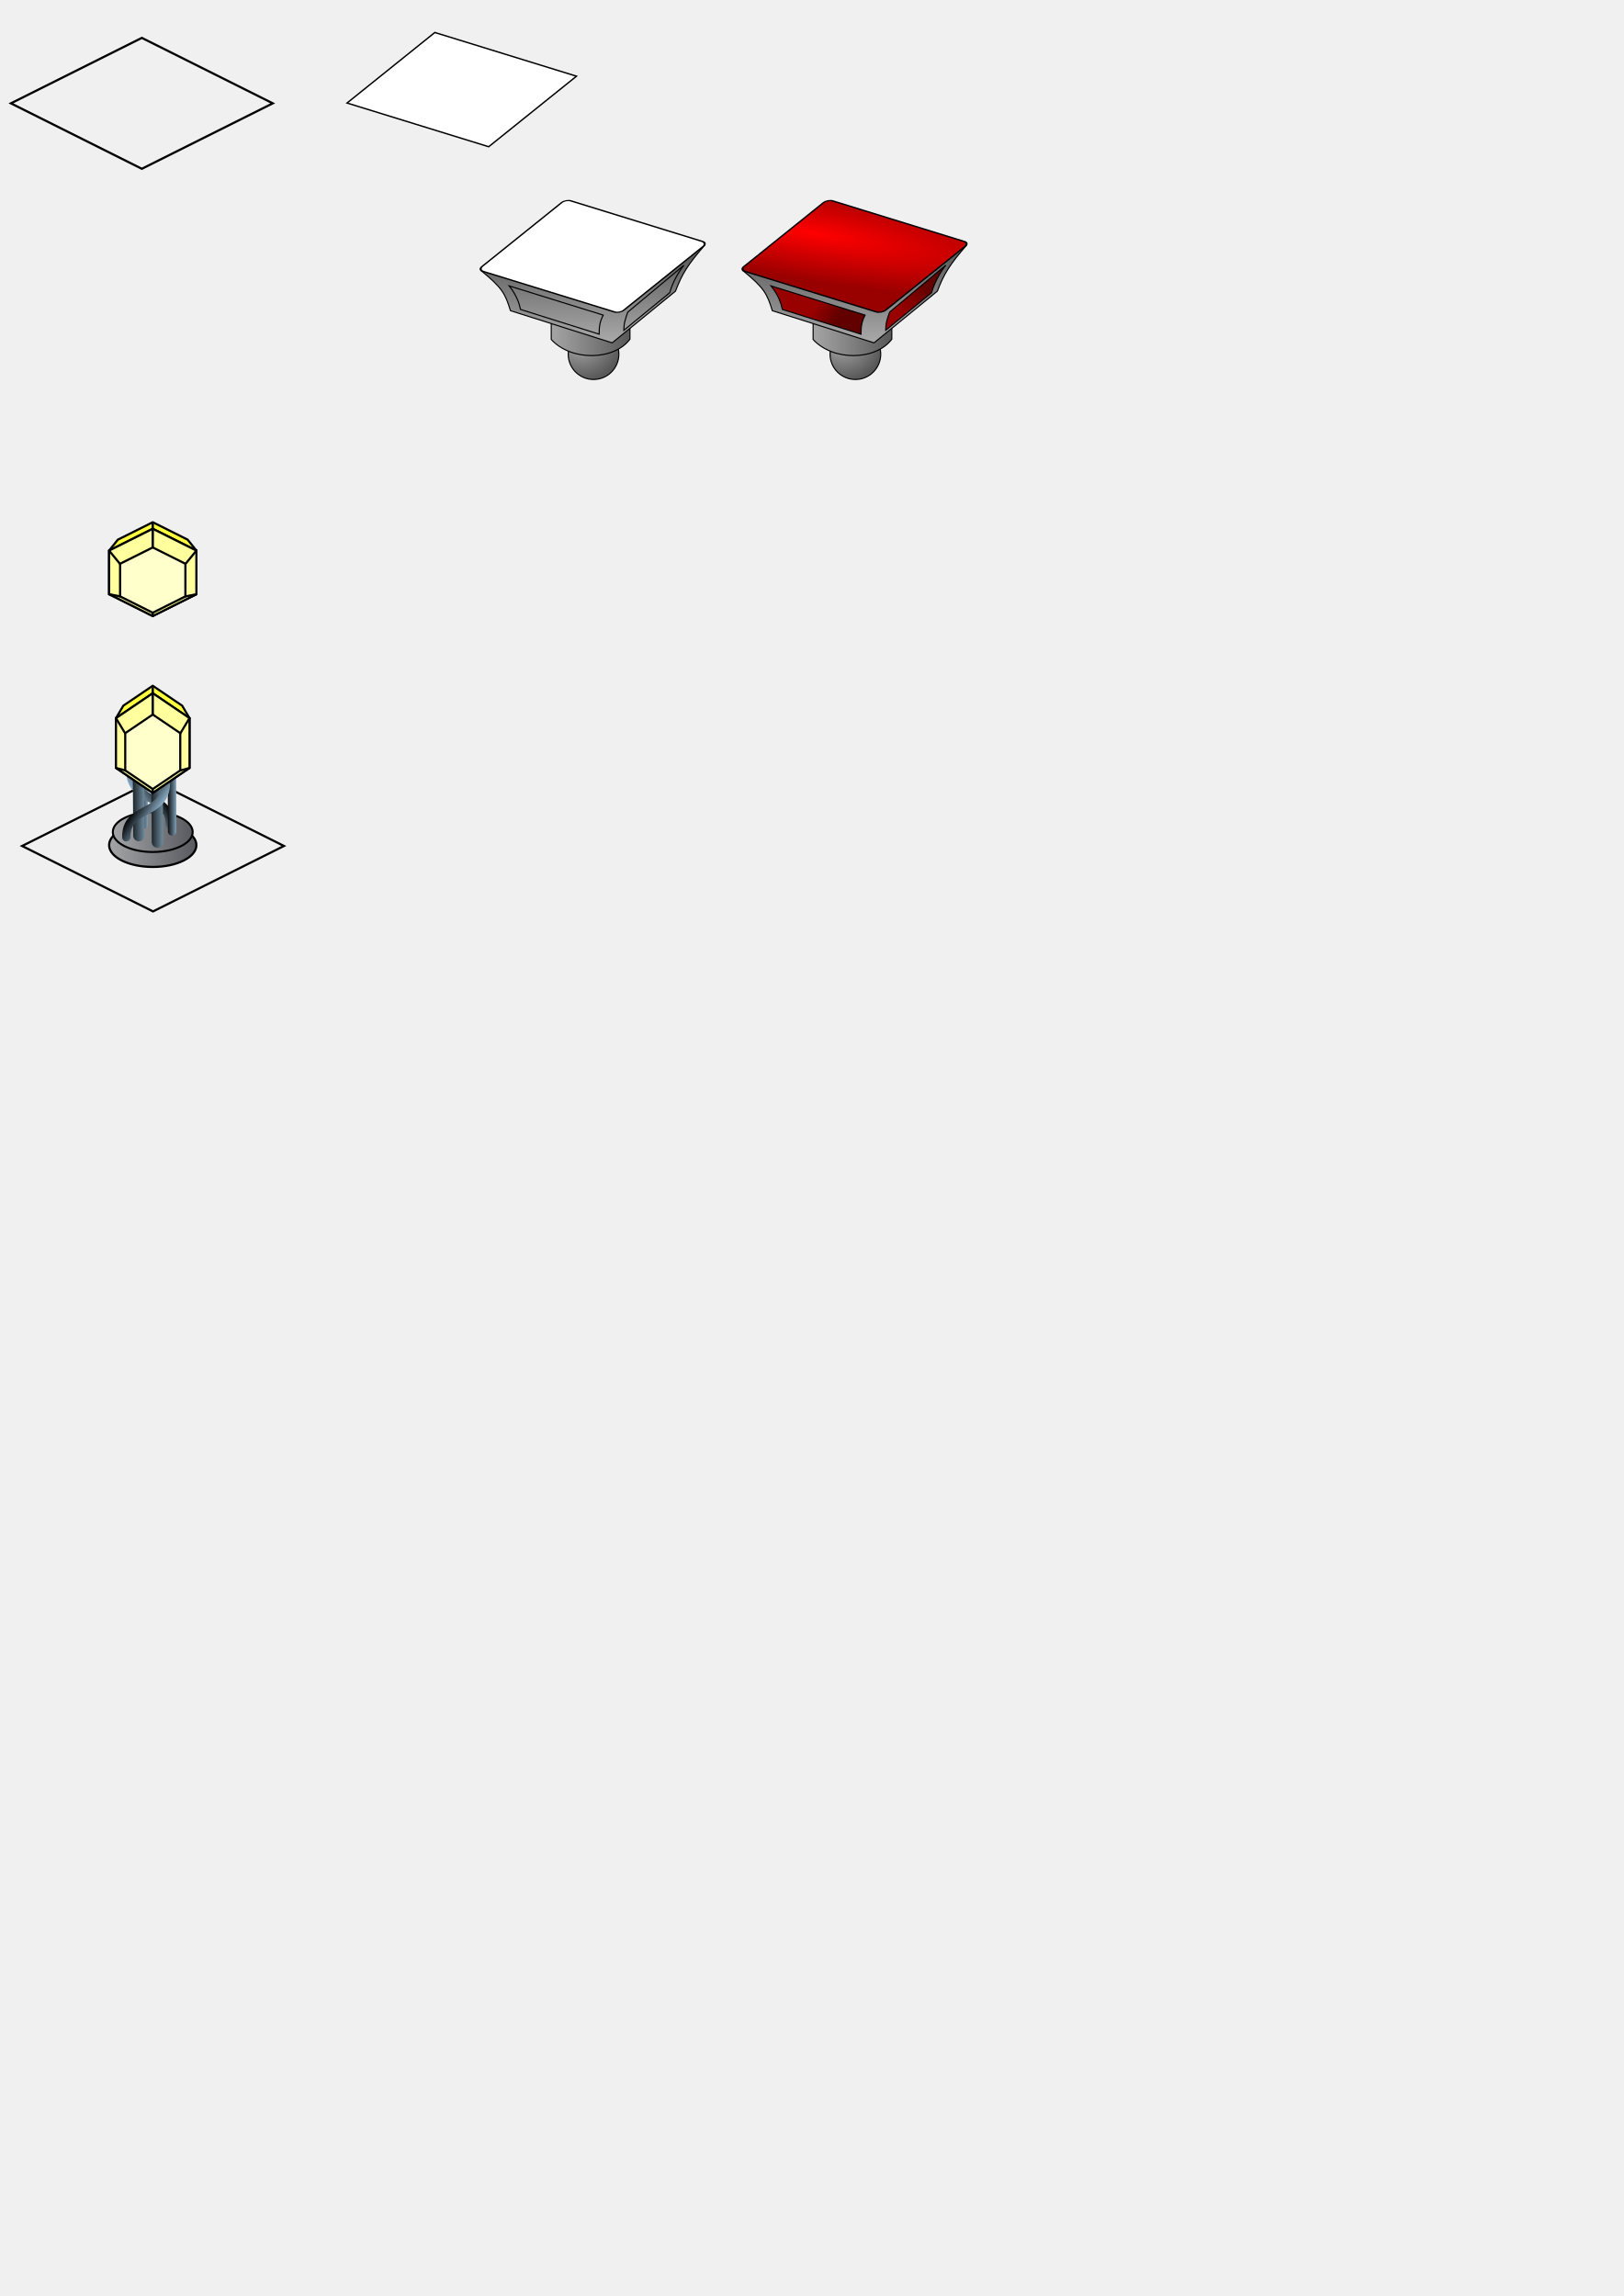
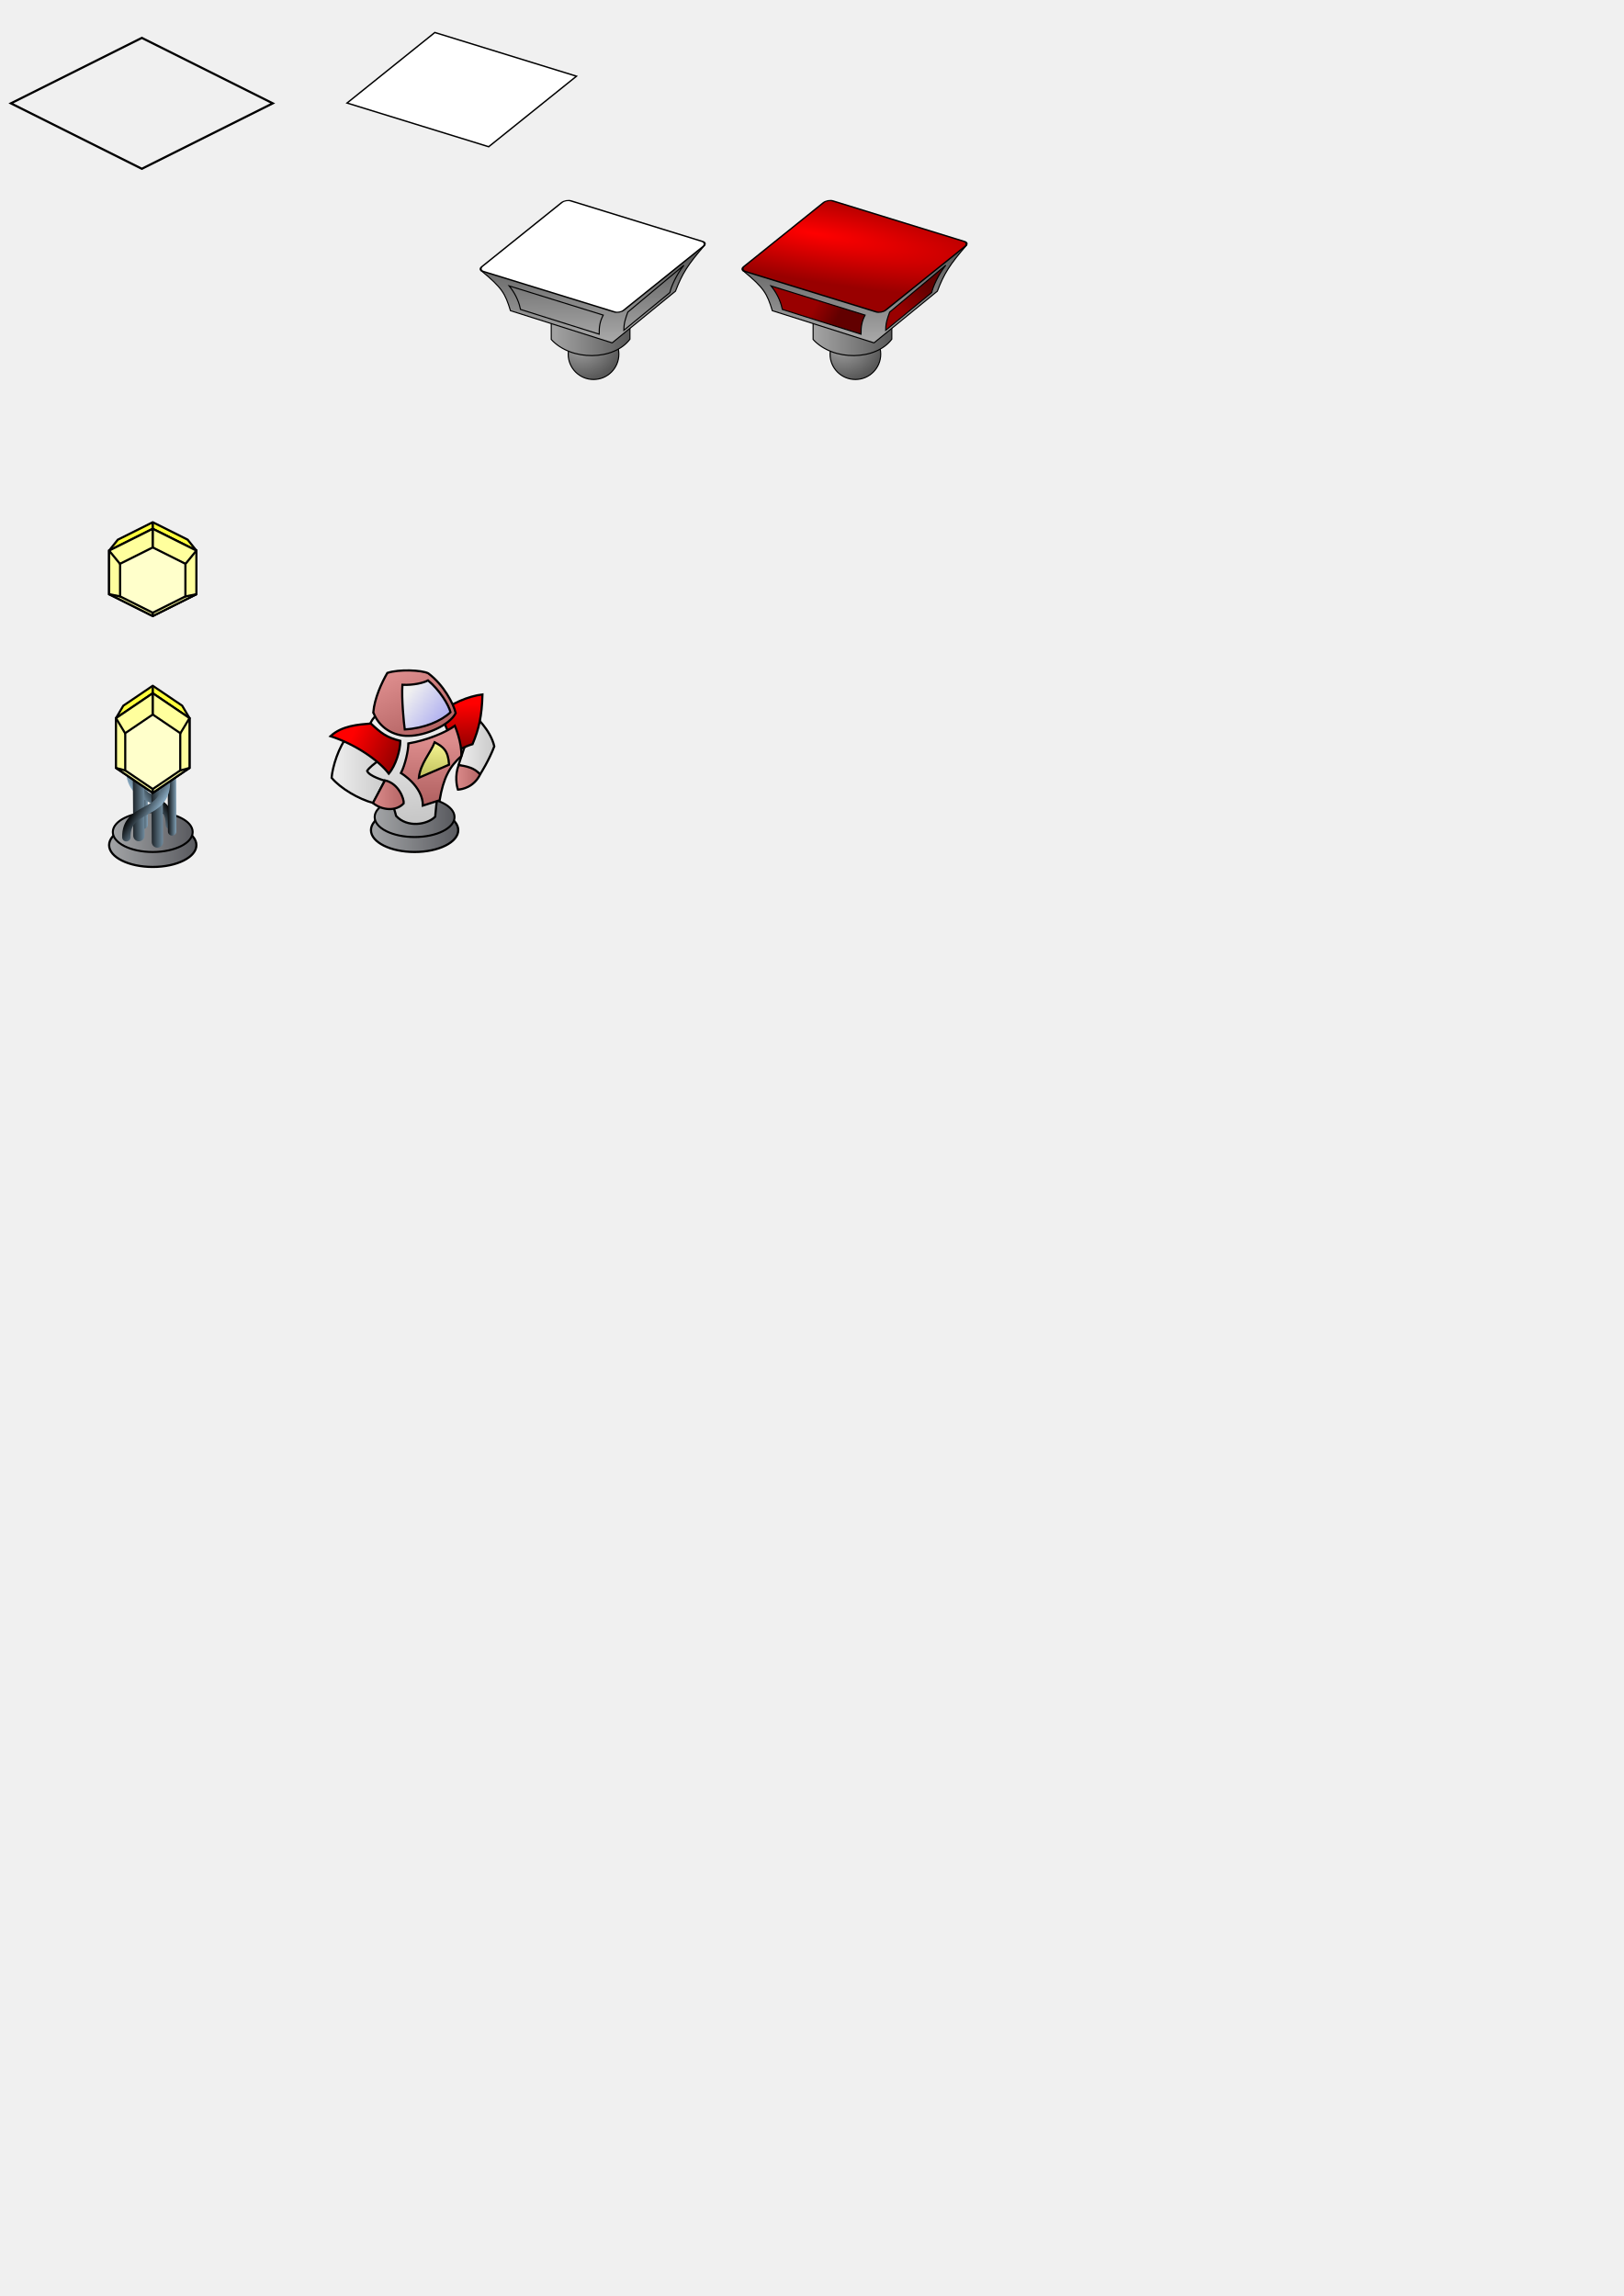
<svg xmlns="http://www.w3.org/2000/svg" xmlns:ns1="http://www.openswatchbook.org/uri/2009/osb" xmlns:xlink="http://www.w3.org/1999/xlink" width="210mm" height="297mm" viewBox="0 0 744.094 1052.362" id="svg2" version="1.1">
  <defs id="defs4">
+     <linearGradient id="linearGradient5955-6">
+       <stop id="stop5965" offset="0" style="stop-color:#c8c864;stop-opacity:1" />
+       <stop id="stop5967" offset="1" style="stop-color:#f0f08c;stop-opacity:1" />
+     </linearGradient>
+     <linearGradient id="linearGradient5933">
+       <stop style="stop-color:#dc8c8c;stop-opacity:1" offset="0" id="stop5935" />
+       <stop style="stop-color:#b46464;stop-opacity:1" offset="1" id="stop5937" />
+     </linearGradient>
+     <linearGradient id="linearGradient5911-5">
+       <stop id="stop5921" offset="0" style="stop-color:#f0f0f0;stop-opacity:1;" />
+       <stop id="stop5923" offset="1" style="stop-color:#b4b4f0;stop-opacity:1" />
+     </linearGradient>
+     <linearGradient id="light_gray-3">
+       <stop style="stop-color:#f0f0f0;stop-opacity:1" offset="0" id="stop5883" />
+       <stop style="stop-color:#c8c8c8;stop-opacity:1" offset="1" id="stop5885" />
+     </linearGradient>
    <linearGradient id="linearGradient5833">
      <stop id="stop5835" offset="0" style="stop-color:#a6a6a6;stop-opacity:1" />
      <stop id="stop5837" offset="1" style="stop-color:#585858;stop-opacity:1" />
    </linearGradient>
    <linearGradient id="linearGradient5791-3-6">
      <stop style="stop-color:#620000;stop-opacity:1" offset="0" id="stop5815" />
      <stop style="stop-color:#990000;stop-opacity:1" offset="1" id="stop5817" />
    </linearGradient>
    <linearGradient id="linearGradient5791-3">
      <stop id="stop5801" offset="0" style="stop-color:#ff0000;stop-opacity:1" />
      <stop id="stop5803" offset="1" style="stop-color:#990000;stop-opacity:1" />
    </linearGradient>
    <linearGradient id="linearGradient4323" ns1:paint="solid">
      <stop style="stop-color:#4f4f4f;stop-opacity:1;" offset="0" id="stop4325" />
    </linearGradient>
    <linearGradient id="linearGradient4261">
      <stop style="stop-color:#a4a6a8;stop-opacity:1" offset="0" id="stop4263" />
      <stop style="stop-color:#58595e;stop-opacity:1" offset="1" id="stop4265" />
    </linearGradient>
    <linearGradient id="linearGradient4231">
      <stop style="stop-color:#000000;stop-opacity:1;" offset="0" id="stop4233" />
      <stop style="stop-color:#86a7be;stop-opacity:1" offset="1" id="stop4235" />
    </linearGradient>
    <linearGradient id="linearGradient4221" ns1:paint="gradient">
      <stop style="stop-color:#000000;stop-opacity:1;" offset="0" id="stop4223" />
      <stop style="stop-color:#000000;stop-opacity:0;" offset="1" id="stop4225" />
    </linearGradient>
    <linearGradient xlink:href="#linearGradient4231" id="linearGradient4239" x1="57.595" y1="367.853" x2="66.333" y2="367.853" gradientUnits="userSpaceOnUse" gradientTransform="translate(1.428571,-1.696429)" />
    <linearGradient xlink:href="#linearGradient4231" id="linearGradient4243" gradientUnits="userSpaceOnUse" gradientTransform="translate(9.910714,1.25)" x1="57.595" y1="367.853" x2="66.333" y2="367.853" />
    <linearGradient xlink:href="#linearGradient4231" id="linearGradient4247" gradientUnits="userSpaceOnUse" gradientTransform="matrix(0.5203859,0,0,1.052338,46.50102,-23.73929)" x1="57.595" y1="367.853" x2="66.333" y2="367.853" />
    <linearGradient xlink:href="#linearGradient4231" id="linearGradient4251" gradientUnits="userSpaceOnUse" gradientTransform="matrix(0.5203859,0,0,1.052338,33.4653,-26.86429)" x1="57.595" y1="367.853" x2="66.333" y2="367.853" />
    <linearGradient xlink:href="#linearGradient4231" id="linearGradient4255" gradientUnits="userSpaceOnUse" gradientTransform="matrix(0.5203859,0,0,1.052338,25.51887,-21.95358)" x1="74.753" y1="368.023" x2="83.491" y2="379.053" />
    <linearGradient xlink:href="#linearGradient4231" id="linearGradient4259" gradientUnits="userSpaceOnUse" gradientTransform="matrix(-0.5203859,0,0,1.052338,110.2291,-27.66786)" x1="74.753" y1="368.023" x2="83.491" y2="379.053" />
    <linearGradient xlink:href="#linearGradient4261" id="linearGradient4267" x1="51.243" y1="381.362" x2="88.757" y2="381.362" gradientUnits="userSpaceOnUse" />
    <linearGradient xlink:href="#linearGradient4261" id="linearGradient4275" x1="49.5" y1="387.362" x2="90.5" y2="387.362" gradientUnits="userSpaceOnUse" />
    <radialGradient xlink:href="#linearGradient5833" id="radialGradient4313" cx="265.929" cy="158.041" fx="265.929" fy="158.041" r="11.857" gradientUnits="userSpaceOnUse" gradientTransform="matrix(1.572162,-0.04948117,0.04378425,1.391154,-159.0739,-48.65983)" />
    <linearGradient xlink:href="#linearGradient5833" id="linearGradient4321" x1="252.357" y1="138.241" x2="288.929" y2="138.241" gradientUnits="userSpaceOnUse" />
    <linearGradient xlink:href="#linearGradient5833" id="linearGradient5771" x1="270.063" y1="155.256" x2="270.229" y2="114.541" gradientUnits="userSpaceOnUse" />
    <radialGradient xlink:href="#linearGradient5833" id="radialGradient5785" gradientUnits="userSpaceOnUse" gradientTransform="matrix(1.572162,-0.04948117,0.04378425,1.391154,-39.07392,-48.65983)" cx="265.929" cy="158.041" fx="265.929" fy="158.041" r="11.857" />
    <linearGradient xlink:href="#linearGradient5833" id="linearGradient5787" gradientUnits="userSpaceOnUse" x1="252.357" y1="138.241" x2="288.929" y2="138.241" gradientTransform="translate(120,0)" />
    <linearGradient xlink:href="#linearGradient5833" id="linearGradient5789" gradientUnits="userSpaceOnUse" x1="270.063" y1="155.256" x2="270.229" y2="114.541" gradientTransform="translate(120,0)" />
    <radialGradient xlink:href="#linearGradient5791-3" id="radialGradient5797" cx="389.28" cy="-20.964" fx="389.28" fy="-20.964" r="34.354" gradientTransform="matrix(3.085987,-0.1204755,-1.331777,0.9787315,-846.4932,58.03178)" gradientUnits="userSpaceOnUse" />
    <linearGradient xlink:href="#linearGradient5791-3-6" id="linearGradient5811" x1="382.992" y1="147.034" x2="373.058" y2="141.142" gradientUnits="userSpaceOnUse" />
    <linearGradient xlink:href="#linearGradient5791-3-6" id="linearGradient5825" x1="425.632" y1="131.648" x2="412.723" y2="142.541" gradientUnits="userSpaceOnUse" />
+     <linearGradient xlink:href="#light_gray-3" id="linearGradient5873" x1="185.668" y1="329.22" x2="190.189" y2="374.803" gradientUnits="userSpaceOnUse" />
+     <linearGradient xlink:href="#linearGradient5933" id="linearGradient5893" x1="199.565" y1="339.794" x2="199.302" y2="366.307" gradientUnits="userSpaceOnUse" />
+     <linearGradient xlink:href="#linearGradient5791-3" id="linearGradient5901" x1="161.038" y1="337.981" x2="181.475" y2="347.356" gradientUnits="userSpaceOnUse" />
+     <linearGradient xlink:href="#linearGradient5791-3" id="linearGradient5909" x1="210.873" y1="322.859" x2="211.79" y2="341.877" gradientUnits="userSpaceOnUse" />
+     <linearGradient xlink:href="#linearGradient5911-5" id="linearGradient5917" x1="187.738" y1="316.359" x2="202.897" y2="327.698" gradientUnits="userSpaceOnUse" />
+     <linearGradient xlink:href="#linearGradient5933" id="linearGradient5931" x1="181.456" y1="309.067" x2="194.08" y2="336.657" gradientUnits="userSpaceOnUse" />
+     <linearGradient xlink:href="#light_gray-3" id="linearGradient5945" x1="151.451" y1="352.819" x2="178.618" y2="352.819" gradientUnits="userSpaceOnUse" />
+     <linearGradient xlink:href="#light_gray-3" id="linearGradient5953" x1="209.547" y1="341.297" x2="227.038" y2="341.297" gradientUnits="userSpaceOnUse" />
+     <linearGradient xlink:href="#linearGradient5955-6" id="linearGradient5961" x1="199.331" y1="354.193" x2="199.809" y2="342.05" gradientUnits="userSpaceOnUse" />
+     <linearGradient xlink:href="#linearGradient5933" id="linearGradient5975" x1="170.257" y1="364.232" x2="185.518" y2="364.232" gradientUnits="userSpaceOnUse" />
+     <linearGradient xlink:href="#linearGradient5933" id="linearGradient5983" x1="208.596" y1="356.295" x2="220.623" y2="356.295" gradientUnits="userSpaceOnUse" />
+     <linearGradient xlink:href="#linearGradient4261" id="linearGradient5993" gradientUnits="userSpaceOnUse" x1="49.5" y1="387.362" x2="90.5" y2="387.362" gradientTransform="translate(120,-6.857143)" />
+     <linearGradient xlink:href="#linearGradient4261" id="linearGradient5995" gradientUnits="userSpaceOnUse" x1="51.243" y1="381.362" x2="88.757" y2="381.362" gradientTransform="translate(120,-6.857143)" />
  </defs>
  <g id="layer1">
+     <ellipse ry="10" rx="20" cy="380.505" cx="190" id="ellipse5989" style="fill:url(#linearGradient5993);fill-opacity:1;stroke:#000000;stroke-width:1;stroke-linecap:round;stroke-miterlimit:4;stroke-dasharray:none;stroke-opacity:1" />
+     <ellipse style="fill:url(#linearGradient5995);fill-opacity:1;stroke:#000000;stroke-width:0.915;stroke-linecap:round;stroke-miterlimit:4;stroke-dasharray:none;stroke-opacity:1" id="ellipse5991" cx="190" cy="374.505" rx="18.299" ry="9.15" />
+     <path style="fill:url(#linearGradient5873);fill-rule:evenodd;stroke:#000000;stroke-width:1px;stroke-linecap:butt;stroke-linejoin:miter;stroke-opacity:1;fill-opacity:1" d="m 175,326.201 c -2.857,1.964 -4.643,2.5 -6.339,8.393 0,0 -4.375,8.571 -2.232,19.375 8.214,5.089 12.084,8.355 15.105,20.025 5.045,5.491 14.195,4.084 17.9,0.334 1.161,-13.61 2.531,-20.716 13.602,-29.912 -0.268,-4.732 -0.536,-15 -9.107,-18.661 z" id="path5849" />
+     <path style="fill:url(#linearGradient5953);fill-rule:evenodd;stroke:#000000;stroke-width:1px;stroke-linecap:butt;stroke-linejoin:miter;stroke-opacity:1;fill-opacity:1.0" d="m 217.589,328.166 c 0,0 7.232,6.339 8.929,13.929 -2.321,6.25 -6.35,12.584 -6.35,12.584 l -10,-4.139 z" id="path5865" />
    <circle style="fill:url(#radialGradient4313);fill-opacity:1.0;stroke:#000000;stroke-width:0.5;stroke-linecap:round;stroke-linejoin:round;stroke-miterlimit:4;stroke-dasharray:none;stroke-opacity:1" id="path4301" cx="272" cy="162.326" r="11.607" />
    <path style="fill:url(#linearGradient4321);fill-opacity:1.0;fill-rule:evenodd;stroke:#000000;stroke-width:0.5;stroke-linecap:butt;stroke-linejoin:miter;stroke-opacity:1;stroke-miterlimit:4;stroke-dasharray:none" d="m 252.607,115.291 0.02,40.305 c 9.235,10.085 28.727,9.668 36.052,-0.126 l 0,-41.964 z" id="path4299" />
    <path style="fill:none;fill-rule:evenodd;stroke:#000000;stroke-width:1px;stroke-linecap:butt;stroke-linejoin:miter;stroke-opacity:1" d="m 5,47.362 60,-30 60,30 -60,30 z" id="path4159" />
-     <path id="path4161" d="m 10.127,387.747 60,-30 60,30 -60,30 z" style="fill:none;fill-rule:evenodd;stroke:#000000;stroke-width:1px;stroke-linecap:butt;stroke-linejoin:miter;stroke-opacity:1" />
    <ellipse style="fill:url(#linearGradient4275);fill-opacity:1.0;stroke:#000000;stroke-width:1;stroke-linecap:round;stroke-miterlimit:4;stroke-dasharray:none;stroke-opacity:1" id="path4165" cx="70" cy="387.362" rx="20" ry="10" />
    <path id="path4197" d="m 50,252.362 4,-5 16,-8 16,8 4,5 -40,0" style="fill:#ffff3d;fill-opacity:1;fill-rule:evenodd;stroke:#000000;stroke-width:1px;stroke-linecap:butt;stroke-linejoin:round;stroke-opacity:1" />
    <path id="path4199" d="m 70,282.362 20,-10 0,-20 -20,-10 -20,10 0,20 z" style="fill:#ffffb5;fill-opacity:1;fill-rule:evenodd;stroke:#000000;stroke-width:1px;stroke-linecap:butt;stroke-linejoin:miter;stroke-opacity:1" />
    <path style="fill:#ffff9d;fill-opacity:1;fill-rule:evenodd;stroke:#000000;stroke-width:1px;stroke-linecap:butt;stroke-linejoin:miter;stroke-opacity:1" d="m 70,282.362 20,-10 0,-20 -20,-10 -20,10 0,20 z" id="path4201" />
    <path id="path4203" d="m 70,282.362 0,-2 0,0" style="fill:none;fill-rule:evenodd;stroke:#000000;stroke-width:1px;stroke-linecap:butt;stroke-linejoin:miter;stroke-opacity:1" />
    <path id="path4205" d="m 90,272.362 -10,2" style="fill:none;fill-rule:evenodd;stroke:#000000;stroke-width:1px;stroke-linecap:butt;stroke-linejoin:miter;stroke-opacity:1" />
    <path id="path4207" d="m 90,252.362 -9,11" style="fill:none;fill-rule:evenodd;stroke:#000000;stroke-width:1px;stroke-linecap:butt;stroke-linejoin:miter;stroke-opacity:1" />
    <path id="path4209" d="m 70,239.9 0,16.462" style="fill:none;fill-rule:evenodd;stroke:#000000;stroke-width:1.084px;stroke-linecap:butt;stroke-linejoin:miter;stroke-opacity:1" />
    <path id="path4211" d="m 50,252.362 9,11" style="fill:none;fill-rule:evenodd;stroke:#000000;stroke-width:1px;stroke-linecap:butt;stroke-linejoin:miter;stroke-opacity:1" />
    <path id="path4213" d="m 50,272.362 15,3" style="fill:none;fill-rule:evenodd;stroke:#000000;stroke-width:1px;stroke-linecap:butt;stroke-linejoin:miter;stroke-opacity:1" />
    <path id="path4215" d="m 70,280.84 14.962,-7.481 0,-14.962 L 70,250.915 l -14.962,7.481 0,14.962 z" style="fill:#ffffcb;fill-opacity:1;fill-rule:evenodd;stroke:#000000;stroke-width:1;stroke-linecap:butt;stroke-linejoin:miter;stroke-miterlimit:4;stroke-dasharray:none;stroke-opacity:1" />
    <ellipse ry="9.15" rx="18.299" cy="381.362" cx="70" id="ellipse4217" style="fill:url(#linearGradient4267);fill-opacity:1;stroke:#000000;stroke-width:0.915;stroke-linecap:round;stroke-miterlimit:4;stroke-dasharray:none;stroke-opacity:1" />
    <path id="path4249" d="m 65.85,377.953 -0.093,-27.342" style="fill:#ffffcb;fill-opacity:1;fill-rule:evenodd;stroke:url(#linearGradient4251);stroke-width:3.848;stroke-linecap:round;stroke-linejoin:miter;stroke-miterlimit:4;stroke-dasharray:none;stroke-opacity:1" />
    <path id="path4257" d="M 77.844,378.042 C 78.112,363.503 59.991,368.48 59.723,353.289" style="fill:none;fill-opacity:1;fill-rule:evenodd;stroke:url(#linearGradient4259);stroke-width:3.848;stroke-linecap:round;stroke-linejoin:miter;stroke-miterlimit:4;stroke-dasharray:none;stroke-opacity:1" />
    <path style="fill:#ffffcb;fill-opacity:1;fill-rule:evenodd;stroke:url(#linearGradient4247);stroke-width:3.848;stroke-linecap:round;stroke-linejoin:miter;stroke-miterlimit:4;stroke-dasharray:none;stroke-opacity:1" d="m 78.886,381.078 -0.093,-27.342" id="path4245" />
    <path style="fill:#ffffcb;fill-opacity:1;fill-rule:evenodd;stroke:url(#linearGradient4239);stroke-width:5.2;stroke-linecap:round;stroke-linejoin:miter;stroke-miterlimit:4;stroke-dasharray:none;stroke-opacity:1" d="M 63.661,382.987 63.482,357.005" id="path4219" />
    <path id="path4241" d="M 72.143,385.934 71.964,359.951" style="fill:#ffffcb;fill-opacity:1;fill-rule:evenodd;stroke:url(#linearGradient4243);stroke-width:5.2;stroke-linecap:round;stroke-linejoin:miter;stroke-miterlimit:4;stroke-dasharray:none;stroke-opacity:1" />
    <path style="fill:none;fill-opacity:1;fill-rule:evenodd;stroke:url(#linearGradient4255);stroke-width:3.848;stroke-linecap:round;stroke-linejoin:miter;stroke-miterlimit:4;stroke-dasharray:none;stroke-opacity:1" d="M 57.904,383.756 C 57.636,369.217 75.757,374.194 76.025,359.004" id="path4253" />
    <path style="fill:#ffff3d;fill-opacity:1;fill-rule:evenodd;stroke:#000000;stroke-width:0.981px;stroke-linecap:butt;stroke-linejoin:round;stroke-opacity:1" d="M 53.15,329.154 56.52,323.447 70,314.315 l 13.48,9.131 3.37,5.707 -33.7,0" id="path4187" />
    <path style="fill:#ffffb5;fill-opacity:1;fill-rule:evenodd;stroke:#000000;stroke-width:0.981px;stroke-linecap:butt;stroke-linejoin:miter;stroke-opacity:1" d="m 70,363.397 16.85,-11.414 0,-22.829 L 70,317.739 l -16.85,11.414 0,22.829 z" id="path4167" />
    <path id="path4169" d="m 70,363.397 16.85,-11.414 0,-22.829 L 70,317.739 l -16.85,11.414 0,22.829 z" style="fill:#ffff9d;fill-opacity:1;fill-rule:evenodd;stroke:#000000;stroke-width:0.981px;stroke-linecap:butt;stroke-linejoin:miter;stroke-opacity:1" />
    <path style="fill:none;fill-rule:evenodd;stroke:#000000;stroke-width:0.981px;stroke-linecap:butt;stroke-linejoin:miter;stroke-opacity:1" d="m 70,363.397 0,-2.283 0,0" id="path4173" />
    <path style="fill:none;fill-rule:evenodd;stroke:#000000;stroke-width:0.981px;stroke-linecap:butt;stroke-linejoin:miter;stroke-opacity:1" d="m 86.85,351.983 -8.425,2.283" id="path4177" />
    <path style="fill:none;fill-rule:evenodd;stroke:#000000;stroke-width:0.981px;stroke-linecap:butt;stroke-linejoin:miter;stroke-opacity:1" d="m 86.85,329.154 -7.583,12.556" id="path4179" />
    <path style="fill:none;fill-rule:evenodd;stroke:#000000;stroke-width:1.063px;stroke-linecap:butt;stroke-linejoin:miter;stroke-opacity:1" d="m 70,314.929 0,18.791" id="path4181" />
    <path style="fill:none;fill-rule:evenodd;stroke:#000000;stroke-width:0.981px;stroke-linecap:butt;stroke-linejoin:miter;stroke-opacity:1" d="m 53.15,329.154 7.583,12.556" id="path4183" />
    <path style="fill:none;fill-rule:evenodd;stroke:#000000;stroke-width:0.981px;stroke-linecap:butt;stroke-linejoin:miter;stroke-opacity:1" d="m 53.15,351.983 12.638,3.424" id="path4185" />
    <path style="fill:#ffffcb;fill-opacity:1;fill-rule:evenodd;stroke:#000000;stroke-width:0.981;stroke-linecap:butt;stroke-linejoin:miter;stroke-miterlimit:4;stroke-dasharray:none;stroke-opacity:1" d="m 70,361.659 12.606,-8.539 0,-17.078 L 70,327.502 l -12.606,8.539 0,17.078 z" id="path4171" />
    <rect transform="matrix(0.9555333,0.2948831,-0.7795196,0.6263778,0,0)" y="-53.75" x="164.69" height="51.603" width="67.93" id="rect4281" style="fill:#ffffff;fill-opacity:1;stroke:#000000;stroke-width:0.778;stroke-linecap:round;stroke-linejoin:miter;stroke-miterlimit:4;stroke-dasharray:none;stroke-opacity:1" />
    <path style="fill:url(#linearGradient5771);fill-opacity:1.0;fill-rule:evenodd;stroke:#000000;stroke-width:0.5;stroke-linecap:butt;stroke-linejoin:round;stroke-miterlimit:4;stroke-dasharray:none;stroke-opacity:1" d="m 220.491,124.059 c 9.643,7.902 11.027,10.446 13.438,18.348 l 46.61,14.739 29.01,-23.675 c 3.125,-8.17 5.609,-12.07 13.466,-21.177 z" id="path4291" />
    <rect ry="2.43" transform="matrix(0.9555333,0.2948831,-0.7795196,0.6263778,0,0)" y="13.072" x="281.994" height="51.603" width="67.93" id="rect4283" style="fill:#ffffff;fill-opacity:1;stroke:#000000;stroke-width:0.778;stroke-linecap:round;stroke-linejoin:miter;stroke-miterlimit:4;stroke-dasharray:none;stroke-opacity:1" />
    <path style="fill:none;fill-rule:evenodd;stroke:#000000;stroke-width:0.5;stroke-linecap:butt;stroke-linejoin:miter;stroke-miterlimit:4;stroke-dasharray:none;stroke-opacity:1" d="m 233.345,131.04 43.101,13.389 c -1.548,2.918 -1.895,5.271 -1.866,8.741 L 238.527,141.824 c -0.472,-2.358 -1.655,-6.409 -5.182,-10.784 z" id="path4293" />
    <path id="path4295" d="m 313.421,121.569 -25.716,21.475 c -1.082,3.029 -1.789,4.873 -1.818,8.343 l 21.091,-17.298 c 0.472,-2.358 2.917,-8.145 6.444,-12.52 z" style="fill:none;fill-rule:evenodd;stroke:#000000;stroke-width:0.5;stroke-linecap:butt;stroke-linejoin:miter;stroke-miterlimit:4;stroke-dasharray:none;stroke-opacity:1" />
    <circle r="11.607" cy="162.326" cx="392" id="circle5773" style="fill:url(#radialGradient5785);fill-opacity:1.0;stroke:#000000;stroke-width:0.5;stroke-linecap:round;stroke-linejoin:round;stroke-miterlimit:4;stroke-dasharray:none;stroke-opacity:1" />
    <path id="path5775" d="m 372.607,115.291 0.02,40.305 c 9.235,10.085 28.727,9.668 36.052,-0.126 l 0,-41.964 z" style="fill:url(#linearGradient5787);fill-opacity:1;fill-rule:evenodd;stroke:#000000;stroke-width:0.5;stroke-linecap:butt;stroke-linejoin:miter;stroke-miterlimit:4;stroke-dasharray:none;stroke-opacity:1" />
    <path id="path5777" d="m 340.491,124.059 c 9.643,7.902 11.027,10.446 13.438,18.348 l 46.61,14.739 29.01,-23.675 c 3.125,-8.17 5.609,-12.07 13.466,-21.177 z" style="fill:url(#linearGradient5789);fill-opacity:1.0;fill-rule:evenodd;stroke:#000000;stroke-width:0.5;stroke-linecap:butt;stroke-linejoin:round;stroke-miterlimit:4;stroke-dasharray:none;stroke-opacity:1" />
    <rect style="fill:url(#radialGradient5797);fill-opacity:1;stroke:#000000;stroke-width:0.778;stroke-linecap:round;stroke-linejoin:miter;stroke-miterlimit:4;stroke-dasharray:none;stroke-opacity:1" id="rect5779" width="67.93" height="51.603" x="372.731" y="-29.645" transform="matrix(0.9555333,0.2948831,-0.7795196,0.6263778,0,0)" ry="2.43" />
    <path id="path5781" d="m 353.345,131.04 43.101,13.389 c -1.548,2.918 -1.895,5.271 -1.866,8.741 L 358.527,141.824 c -0.472,-2.358 -1.655,-6.409 -5.182,-10.784 z" style="fill:url(#linearGradient5811);fill-rule:evenodd;stroke:#000000;stroke-width:0.5;stroke-linecap:butt;stroke-linejoin:miter;stroke-miterlimit:4;stroke-dasharray:none;stroke-opacity:1;fill-opacity:1" />
    <path style="fill:url(#linearGradient5825);fill-rule:evenodd;stroke:#000000;stroke-width:0.5;stroke-linecap:butt;stroke-linejoin:miter;stroke-miterlimit:4;stroke-dasharray:none;stroke-opacity:1;fill-opacity:1" d="m 433.421,121.569 -25.716,21.475 c -1.082,3.029 -1.789,4.873 -1.818,8.343 l 21.091,-17.298 c 0.472,-2.358 2.917,-8.145 6.444,-12.52 z" id="path5783" />
+     <path style="fill:url(#linearGradient5909);fill-rule:evenodd;stroke:#000000;stroke-width:1px;stroke-linecap:butt;stroke-linejoin:miter;stroke-opacity:1;fill-opacity:1.0" d="m 221.097,318.297 c -6.44,0.758 -14.773,4.293 -19.445,8.649 l 7.576,17.299 c 0,0 3.977,-2.21 7.324,-3.157 2.904,-7.008 4.293,-12.816 4.546,-22.792 z" id="path5851" />
+     <path style="fill:url(#linearGradient5931);fill-rule:evenodd;stroke:#000000;stroke-width:1px;stroke-linecap:butt;stroke-linejoin:miter;stroke-opacity:1;fill-opacity:1" d="m 171.071,326.469 c 2.673,7.202 9.452,10.972 16.071,10.808 8.081,0 19.028,-5.052 21.679,-10.418 -0.884,-4.104 -5.438,-12.943 -12.572,-18.247 -3.03,-1.515 -13.447,-1.946 -18.75,-0.179 -2.525,4.356 -5.86,11.533 -6.429,18.036 z" id="path5841" />
+     <path style="fill:url(#linearGradient5917);fill-rule:evenodd;stroke:#000000;stroke-width:1px;stroke-linecap:butt;stroke-linejoin:miter;stroke-opacity:1;fill-opacity:1" d="m 196.159,311.857 c -1.894,1.073 -6.629,2.273 -11.743,2.02 -0.442,6.25 0.631,17.362 1.073,20.456 8.839,-0.505 16.668,-3.788 20.961,-7.892 -0.821,-3.346 -4.924,-10.102 -10.291,-14.584 z" id="path5843" />
+     <path style="fill:url(#linearGradient5945);fill-rule:evenodd;stroke:#000000;stroke-width:1px;stroke-linecap:butt;stroke-linejoin:miter;stroke-opacity:1;fill-opacity:1.0" d="m 159.288,337.553 c -3.977,4.419 -6.945,13.953 -7.324,18.94 4.041,4.861 12.438,9.786 19.067,11.554 l 5.303,-10.228 c 0,0 -7.26,-2.02 -8.081,-4.483 1.641,-2.778 9.407,-7.387 9.407,-7.387 0,0 -10.796,-6.819 -18.372,-8.397 z" id="path5857" />
+     <path style="fill:url(#linearGradient5901);fill-rule:evenodd;stroke:#000000;stroke-width:1px;stroke-linecap:butt;stroke-linejoin:miter;stroke-opacity:1;fill-opacity:1.0" d="m 169.958,331.618 c 4.735,4.483 7.324,6.44 13.511,7.955 -0.063,4.419 -2.083,11.301 -5.303,15.026 -4.356,-5.808 -14.9,-13.321 -26.706,-17.173 5.177,-4.861 13.069,-5.366 18.498,-5.808 z" id="path5845" />
+     <path style="fill:url(#linearGradient5893);fill-rule:evenodd;stroke:#000000;stroke-width:1px;stroke-linecap:butt;stroke-linejoin:miter;stroke-opacity:1;fill-opacity:1.0" d="m 187.143,340.755 c 0,3.22 -1.436,9.72 -3.393,13.571 0,0 10.101,6.015 10.038,14.917 l 7.682,-2.45 c 1.705,-10.291 4.625,-15.537 9.928,-20.209 0.379,-6.187 -2.958,-13.932 -2.958,-13.932 -3.914,2.904 -12.458,6.587 -21.297,8.103 z" id="path5847" />
+     <path style="fill:url(#linearGradient5975);fill-rule:evenodd;stroke:#000000;stroke-width:1px;stroke-linecap:butt;stroke-linejoin:miter;stroke-opacity:1;fill-opacity:1.0" d="m 176.427,357.687 -5.536,10.357 c 4.23,3.472 10.698,3.904 14.107,0.179 0.253,-1.957 -2.258,-9.147 -8.571,-10.536 z" id="path5853" />
+     <path style="fill:url(#linearGradient5983);fill-rule:evenodd;stroke:#000000;stroke-width:1px;stroke-linecap:butt;stroke-linejoin:miter;stroke-opacity:1;fill-opacity:1.0" d="m 210.175,350.685 c 6.187,0.758 8.207,2.462 9.849,4.293 -2.967,5.935 -8.334,6.819 -10.165,6.945 -0.568,-1.641 -1.515,-6.377 0.316,-11.238 z" id="path5861" />
+     <path style="fill:url(#linearGradient5961);fill-rule:evenodd;stroke:#000000;stroke-width:1px;stroke-linecap:butt;stroke-linejoin:miter;stroke-opacity:1;fill-opacity:1" d="m 199.196,340.219 c -1.964,5 -6.607,9.821 -7.232,16.25 l 13.839,-5.982 c -0.446,-6.518 -2.589,-8.125 -6.607,-10.268 z" id="path5863" />
  </g>
</svg>
